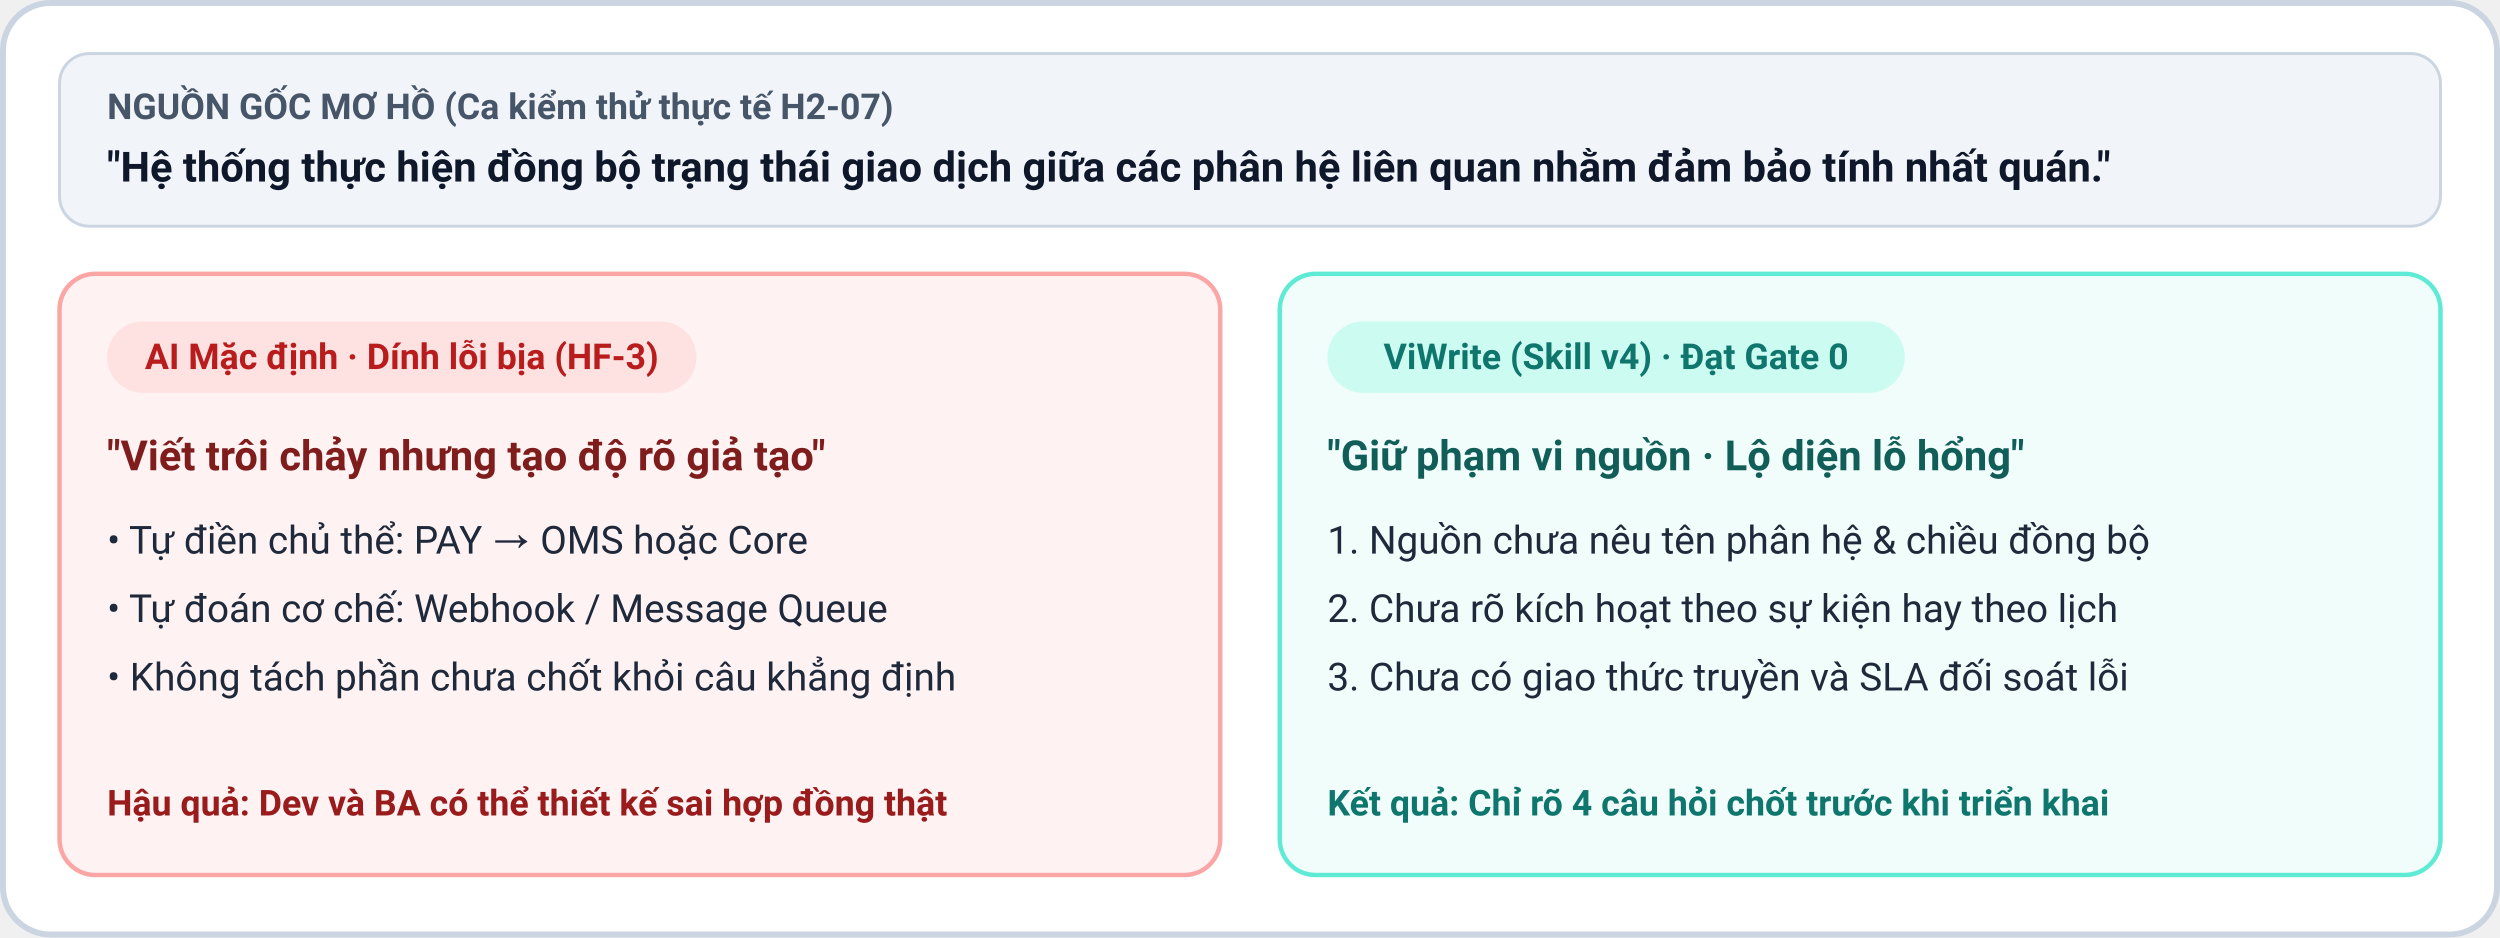
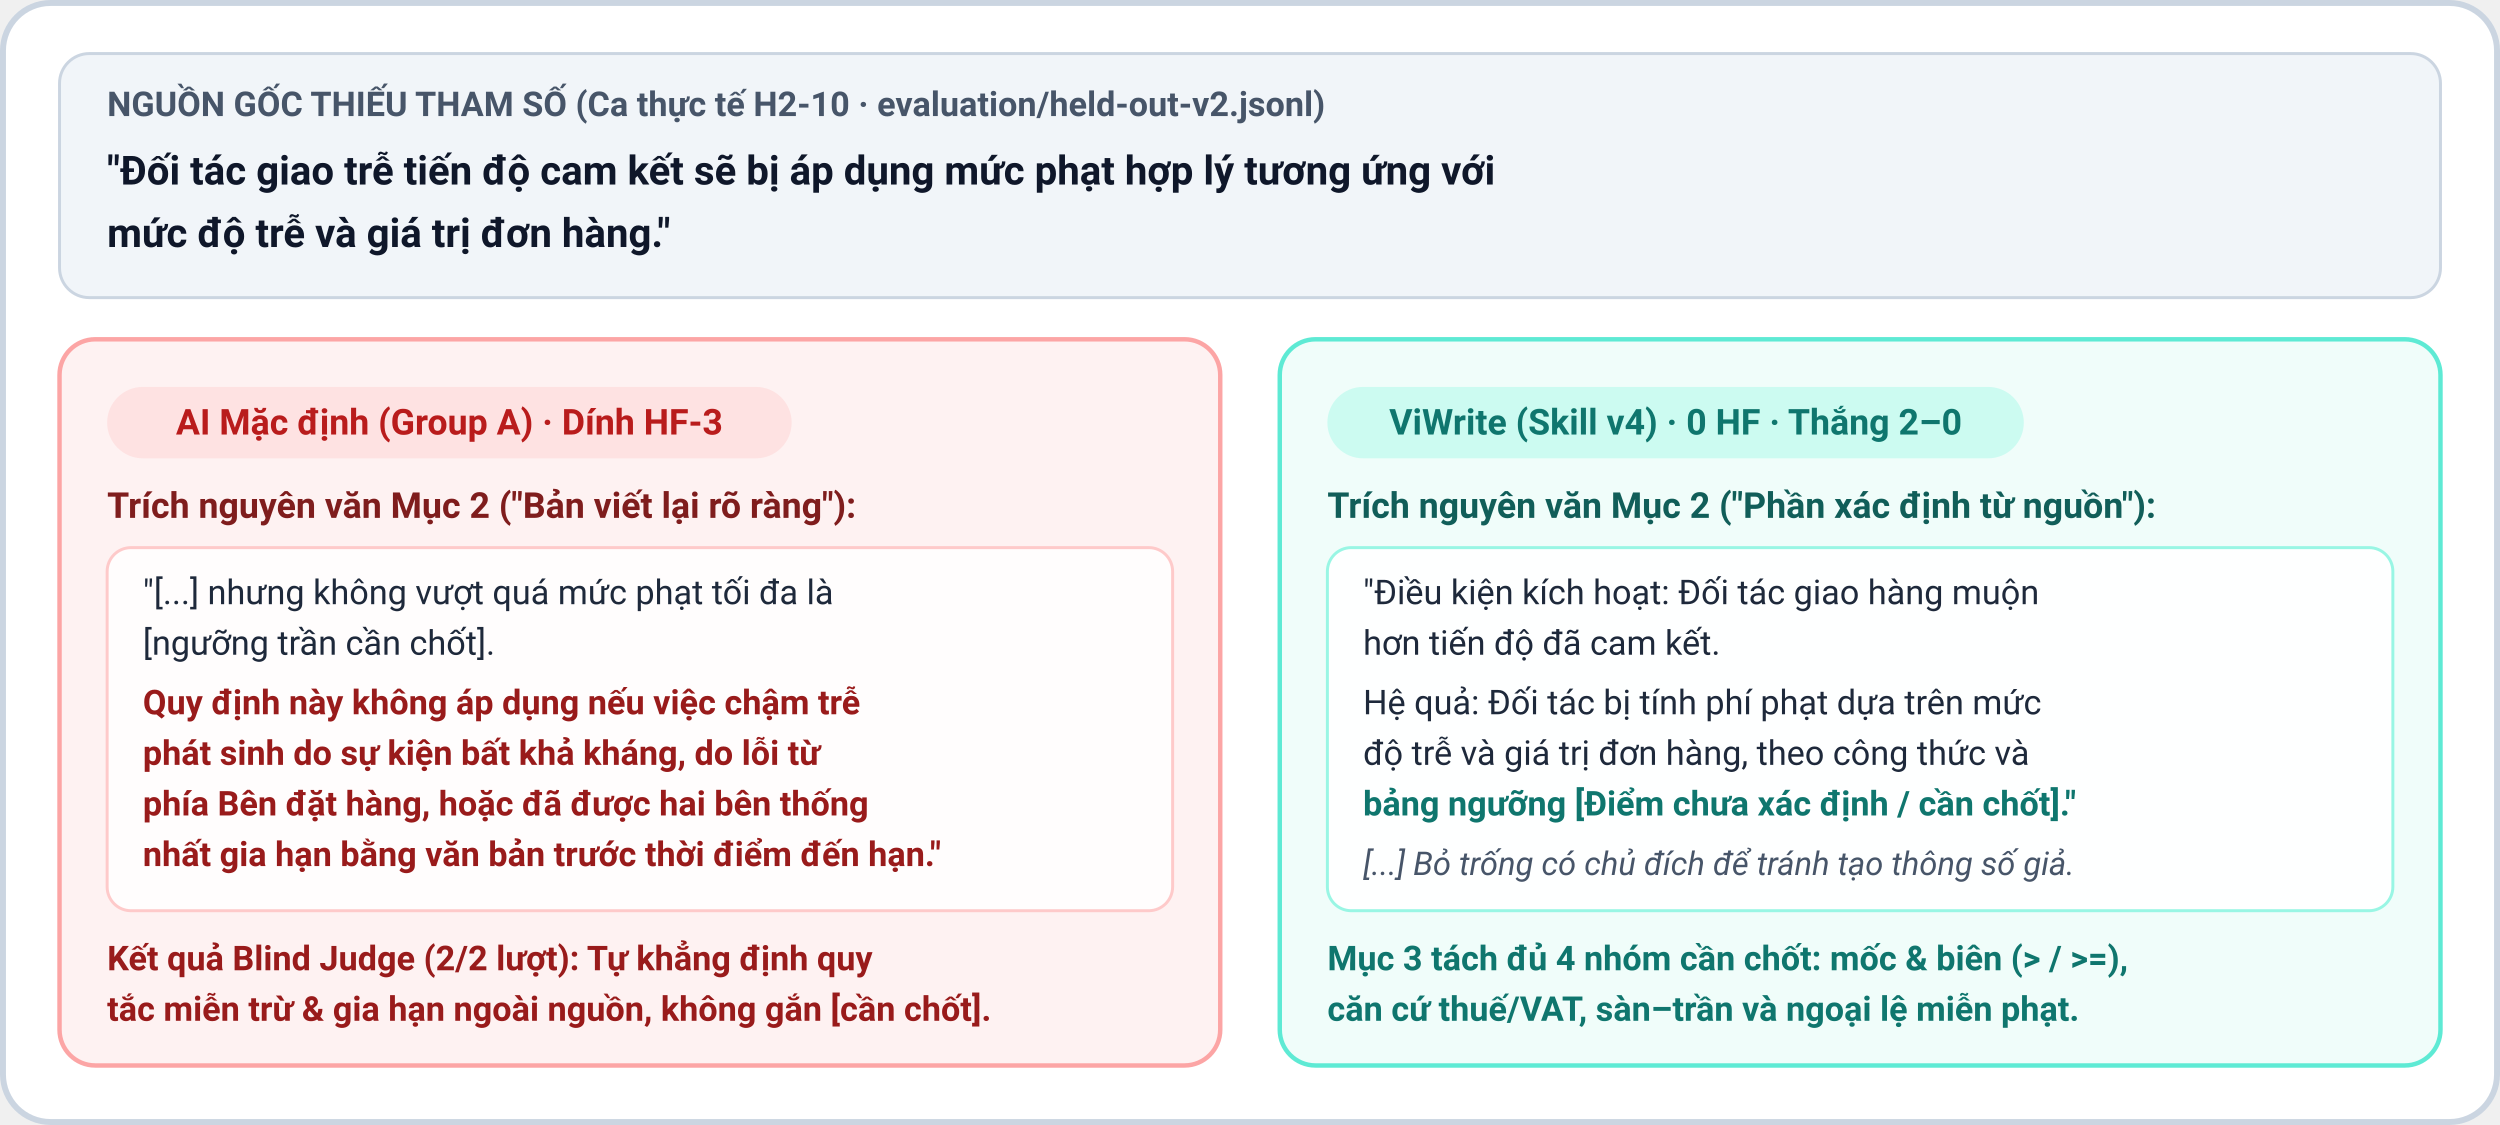
- <svg xmlns="http://www.w3.org/2000/svg" viewBox="0 0 840 315" width="840" height="315" role="img" aria-label="Before and After H2-07 Real Example">
-   <rect x="1" y="1" width="838" height="313" rx="16" fill="#FFFFFF" stroke="#CBD5E1" stroke-width="2" />
-   <rect x="20" y="18" width="800" height="58" rx="10" fill="#F1F5F9" stroke="#CBD5E1" />
-   <text x="36" y="40" font-family="system-ui, -apple-system, 'Segoe UI', Roboto, Helvetica, Arial, sans-serif" font-size="12" font-weight="700" fill="#475569">NGUỒN GỐC MƠ HỒ (Ca kiểm thử thực tế H2-07)</text>
-   <text x="36" y="61" font-family="system-ui, -apple-system, 'Segoe UI', Roboto, Helvetica, Arial, sans-serif" font-size="14" font-weight="600" fill="#0F172A">"Hệ thống thực hiện đồng bộ trạng thái giao dịch giữa các phân hệ liên quan nhằm đảm bảo tính nhất quán."</text>
-   <rect x="20" y="92" width="390" height="202" rx="12" fill="#FEF2F2" stroke="#FCA5A5" stroke-width="1.5" />
-   <rect x="36" y="108" width="198" height="24" rx="12" fill="#FEE2E2" />
-   <text x="135" y="124" text-anchor="middle" font-family="system-ui, -apple-system, 'Segoe UI', Roboto, Helvetica, Arial, sans-serif" font-size="12" font-weight="700" fill="#B91C1C">AI Mặc định · Dính lỗi bịa (HF-3)</text>
-   <text x="36" y="158" font-family="system-ui, -apple-system, 'Segoe UI', Roboto, Helvetica, Arial, sans-serif" font-size="14" font-weight="600" fill="#7F1D1D">"Viết trôi chảy nhưng tạo độ rõ giả tạo"</text>
-   <text x="36" y="186" font-family="system-ui, -apple-system, 'Segoe UI', Roboto, Helvetica, Arial, sans-serif" font-size="13" fill="#1E293B">• Tự điền chủ thể: PAY → OMS hoặc Core</text>
-   <text x="36" y="209" font-family="system-ui, -apple-system, 'Segoe UI', Roboto, Helvetica, Arial, sans-serif" font-size="13" fill="#1E293B">• Tự đoán cơ chế: Webhook / Message Queue</text>
-   <text x="36" y="232" font-family="system-ui, -apple-system, 'Segoe UI', Roboto, Helvetica, Arial, sans-serif" font-size="13" fill="#1E293B">• Không tách phần chưa chốt khỏi câu khẳng định</text>
-   <text x="36" y="274" font-family="system-ui, -apple-system, 'Segoe UI', Roboto, Helvetica, Arial, sans-serif" font-size="12" font-weight="600" fill="#991B1B">Hậu quả: Dev và BA có thể thiết kế sai hợp đồng thật</text>
-   <rect x="430" y="92" width="390" height="202" rx="12" fill="#F0FDFA" stroke="#5EEAD4" stroke-width="1.5" />
-   <rect x="446" y="108" width="194" height="24" rx="12" fill="#CCFBF1" />
-   <text x="543" y="124" text-anchor="middle" font-family="system-ui, -apple-system, 'Segoe UI', Roboto, Helvetica, Arial, sans-serif" font-size="12" font-weight="700" fill="#0F766E">ViWrite (Skill v4) · Đạt Gate 0</text>
-   <text x="446" y="158" font-family="system-ui, -apple-system, 'Segoe UI', Roboto, Helvetica, Arial, sans-serif" font-size="14" font-weight="600" fill="#115E59">"Giữ phạm vi nguồn · Lộ diện lỗ hổng"</text>
-   <text x="446" y="186" font-family="system-ui, -apple-system, 'Segoe UI', Roboto, Helvetica, Arial, sans-serif" font-size="13" fill="#1E293B">1. Nguồn chưa nêu tên phân hệ &amp; chiều đồng bộ</text>
-   <text x="446" y="209" font-family="system-ui, -apple-system, 'Segoe UI', Roboto, Helvetica, Arial, sans-serif" font-size="13" fill="#1E293B">2. Chưa rõ kích hoạt theo sự kiện hay theo lịch</text>
-   <text x="446" y="232" font-family="system-ui, -apple-system, 'Segoe UI', Roboto, Helvetica, Arial, sans-serif" font-size="13" fill="#1E293B">3. Chưa có giao thức truyền và SLA đối soát lỗi</text>
-   <text x="446" y="274" font-family="system-ui, -apple-system, 'Segoe UI', Roboto, Helvetica, Arial, sans-serif" font-size="12" font-weight="600" fill="#0F766E">Kết quả: Chỉ rõ 4 câu hỏi chốt trước khi triển khai</text>
+ <svg xmlns="http://www.w3.org/2000/svg" viewBox="0 0 840 378" width="840" height="378" role="img" aria-label="Before and After Verbatim Case H2-10 Light">
+   <rect x="1" y="1" width="838" height="376" rx="16" fill="#FFFFFF" stroke="#CBD5E1" stroke-width="2" />
+   <rect x="20" y="18" width="800" height="82" rx="10" fill="#F1F5F9" stroke="#CBD5E1" />
+   <text x="36" y="39" font-family="system-ui, -apple-system, 'Segoe UI', Roboto, Helvetica, Arial, sans-serif" font-size="11.5" font-weight="700" fill="#475569">NGUỒN GỐC THIẾU THAM SỐ (Ca thực tế H2-10 · evaluation/held-out-v2.jsonl)</text>
+   <text x="36" y="62" font-family="system-ui, -apple-system, 'Segoe UI', Roboto, Helvetica, Arial, sans-serif" font-size="13.5" font-weight="600" fill="#0F172A">"Đối tác giao trễ tiến độ cam kết sẽ bị áp dụng mức phạt hợp lý tương ứng với</text>
+   <text x="36" y="83" font-family="system-ui, -apple-system, 'Segoe UI', Roboto, Helvetica, Arial, sans-serif" font-size="13.5" font-weight="600" fill="#0F172A">mức độ trễ và giá trị đơn hàng."</text>
+   <rect x="20" y="114" width="390" height="244" rx="12" fill="#FEF2F2" stroke="#FCA5A5" stroke-width="1.5" />
+   <rect x="36" y="130" width="230" height="24" rx="12" fill="#FEE2E2" />
+   <text x="151" y="146" text-anchor="middle" font-family="system-ui, -apple-system, 'Segoe UI', Roboto, Helvetica, Arial, sans-serif" font-size="12" font-weight="700" fill="#B91C1C">AI Mặc định (Group A) · Dính HF-3</text>
+   <text x="36" y="174" font-family="system-ui, -apple-system, 'Segoe UI', Roboto, Helvetica, Arial, sans-serif" font-size="12" font-weight="700" fill="#7F1D1D">Trích nguyên văn Mục 2 ("Bản viết lại rõ ràng"):</text>
+   <rect x="36" y="184" width="358" height="122" rx="8" fill="#FFFFFF" fill-opacity="0.85" stroke="#FECACA" />
+   <text x="48" y="203" font-family="system-ui, -apple-system, 'Segoe UI', Roboto, Helvetica, Arial, sans-serif" font-size="11.5" fill="#1E293B">"[...] nhưng không vượt quá mức phạt tối đa là</text>
+   <text x="48" y="220" font-family="system-ui, -apple-system, 'Segoe UI', Roboto, Helvetica, Arial, sans-serif" font-size="11.5" fill="#1E293B">[ngưỡng trần cần chốt].</text>
+   <text x="48" y="240" font-family="system-ui, -apple-system, 'Segoe UI', Roboto, Helvetica, Arial, sans-serif" font-size="11.5" font-weight="600" fill="#991B1B">Quy định này không áp dụng nếu việc chậm trễ</text>
+   <text x="48" y="257" font-family="system-ui, -apple-system, 'Segoe UI', Roboto, Helvetica, Arial, sans-serif" font-size="11.5" font-weight="600" fill="#991B1B">phát sinh do sự kiện bất khả kháng, do lỗi từ</text>
+   <text x="48" y="274" font-family="system-ui, -apple-system, 'Segoe UI', Roboto, Helvetica, Arial, sans-serif" font-size="11.5" font-weight="600" fill="#991B1B">phía Bên đặt hàng, hoặc đã được hai bên thống</text>
+   <text x="48" y="291" font-family="system-ui, -apple-system, 'Segoe UI', Roboto, Helvetica, Arial, sans-serif" font-size="11.5" font-weight="600" fill="#991B1B">nhất gia hạn bằng văn bản trước thời điểm đến hạn."</text>
+   <text x="36" y="326" font-family="system-ui, -apple-system, 'Segoe UI', Roboto, Helvetica, Arial, sans-serif" font-size="11.5" font-weight="600" fill="#991B1B">Kết quả Blind Judge (2/2 lượt): Tự khẳng định quy</text>
+   <text x="36" y="343" font-family="system-ui, -apple-system, 'Segoe UI', Roboto, Helvetica, Arial, sans-serif" font-size="11.5" font-weight="600" fill="#991B1B">tắc miễn trừ &amp; gia hạn ngoài nguồn, không gắn [cần chốt].</text>
+   <rect x="430" y="114" width="390" height="244" rx="12" fill="#F0FDFA" stroke="#5EEAD4" stroke-width="1.5" />
+   <rect x="446" y="130" width="234" height="24" rx="12" fill="#CCFBF1" />
+   <text x="563" y="146" text-anchor="middle" font-family="system-ui, -apple-system, 'Segoe UI', Roboto, Helvetica, Arial, sans-serif" font-size="12" font-weight="700" fill="#0F766E">ViWrite (Skill v4) · 0 HF · Thắng 2–0</text>
+   <text x="446" y="174" font-family="system-ui, -apple-system, 'Segoe UI', Roboto, Helvetica, Arial, sans-serif" font-size="12" font-weight="700" fill="#115E59">Trích nguyên văn Mục 2 ("Phần xác định từ nguồn"):</text>
+   <rect x="446" y="184" width="358" height="122" rx="8" fill="#FFFFFF" fill-opacity="0.9" stroke="#99F6E4" />
+   <text x="458" y="203" font-family="system-ui, -apple-system, 'Segoe UI', Roboto, Helvetica, Arial, sans-serif" font-size="11.5" fill="#1E293B">"Điều kiện kích hoạt: Đối tác giao hàng muộn</text>
+   <text x="458" y="220" font-family="system-ui, -apple-system, 'Segoe UI', Roboto, Helvetica, Arial, sans-serif" font-size="11.5" fill="#1E293B">hơn tiến độ đã cam kết.</text>
+   <text x="458" y="240" font-family="system-ui, -apple-system, 'Segoe UI', Roboto, Helvetica, Arial, sans-serif" font-size="11.5" fill="#1E293B">Hệ quả: Đối tác bị tính phí phạt dựa trên mức</text>
+   <text x="458" y="257" font-family="system-ui, -apple-system, 'Segoe UI', Roboto, Helvetica, Arial, sans-serif" font-size="11.5" fill="#1E293B">độ trễ và giá trị đơn hàng, theo công thức và</text>
+   <text x="458" y="274" font-family="system-ui, -apple-system, 'Segoe UI', Roboto, Helvetica, Arial, sans-serif" font-size="11.5" font-weight="600" fill="#0F766E">bảng ngưỡng [Điểm chưa xác định / cần chốt]."</text>
+   <text x="458" y="294" font-family="system-ui, -apple-system, 'Segoe UI', Roboto, Helvetica, Arial, sans-serif" font-size="11" font-style="italic" fill="#475569">[...] Bỏ trống có chủ đích để tránh tạo thông số giả.</text>
+   <text x="446" y="326" font-family="system-ui, -apple-system, 'Segoe UI', Roboto, Helvetica, Arial, sans-serif" font-size="11.5" font-weight="600" fill="#0F766E">Mục 3 tách đủ 4 nhóm cần chốt: mốc &amp; biên (&gt; / &gt;=),</text>
+   <text x="446" y="343" font-family="system-ui, -apple-system, 'Segoe UI', Roboto, Helvetica, Arial, sans-serif" font-size="11.5" font-weight="600" fill="#0F766E">căn cứ thuế/VAT, sàn–trần và ngoại lệ miễn phạt.</text>
</svg>
